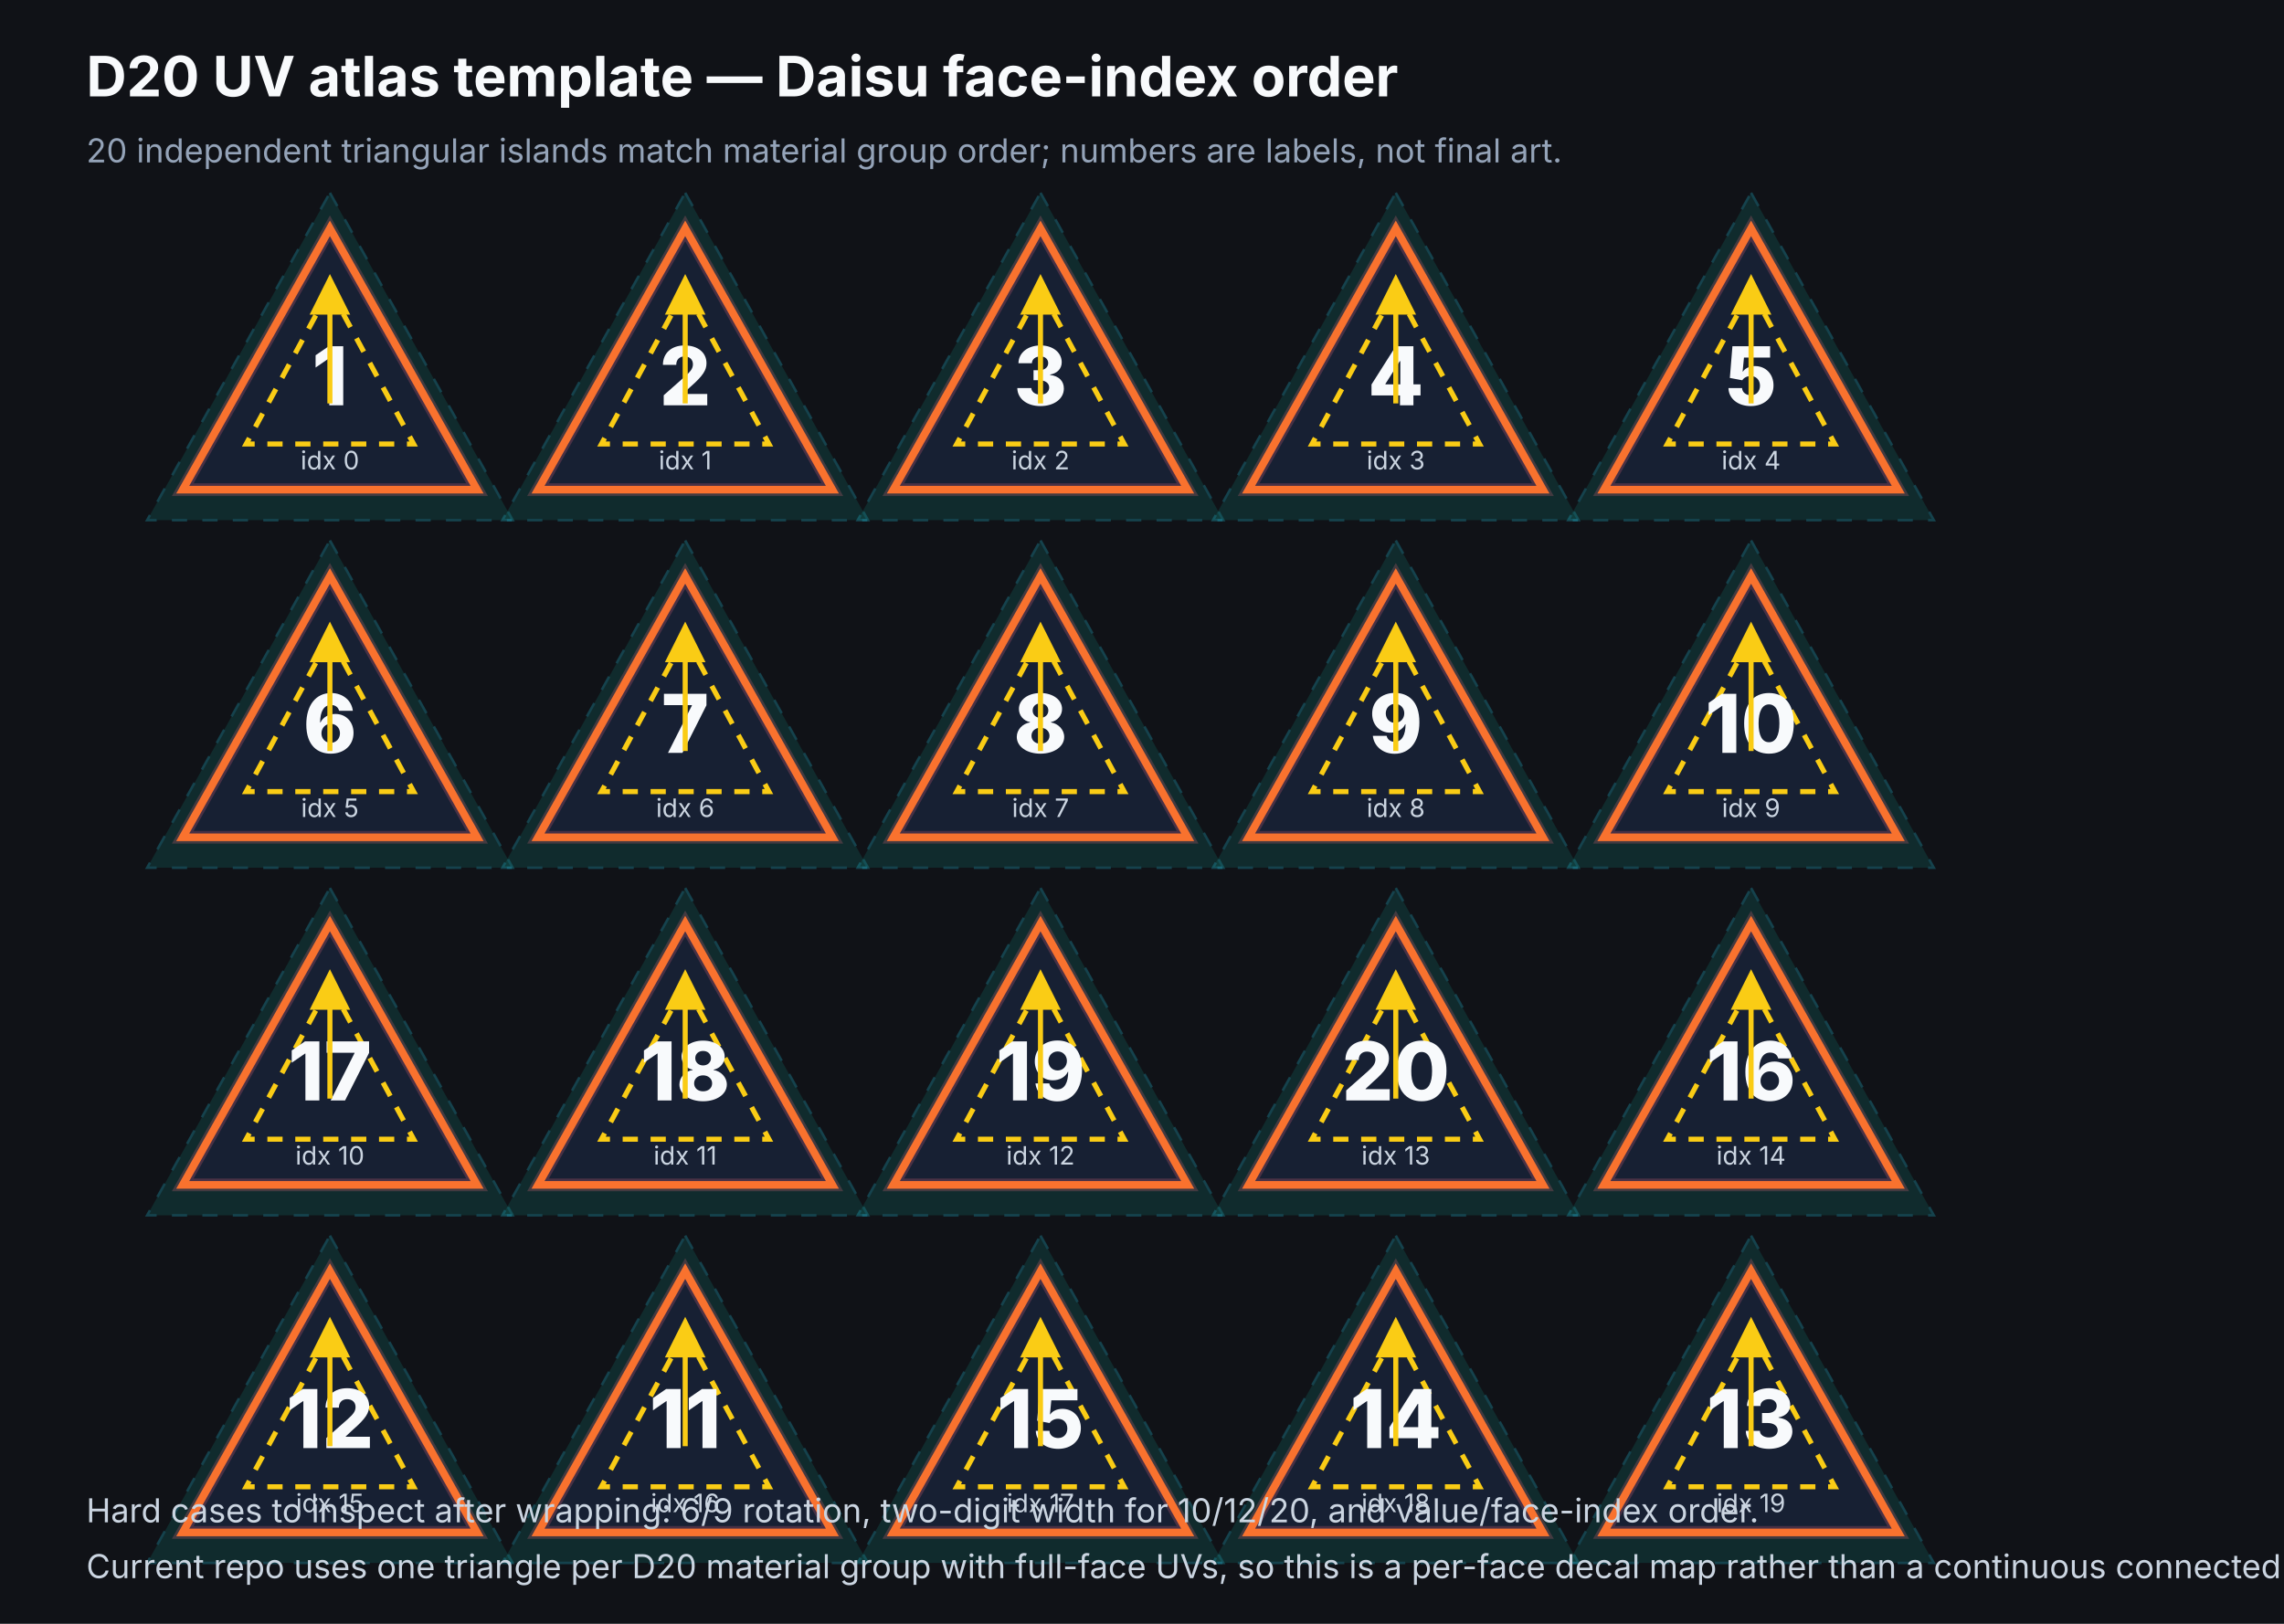
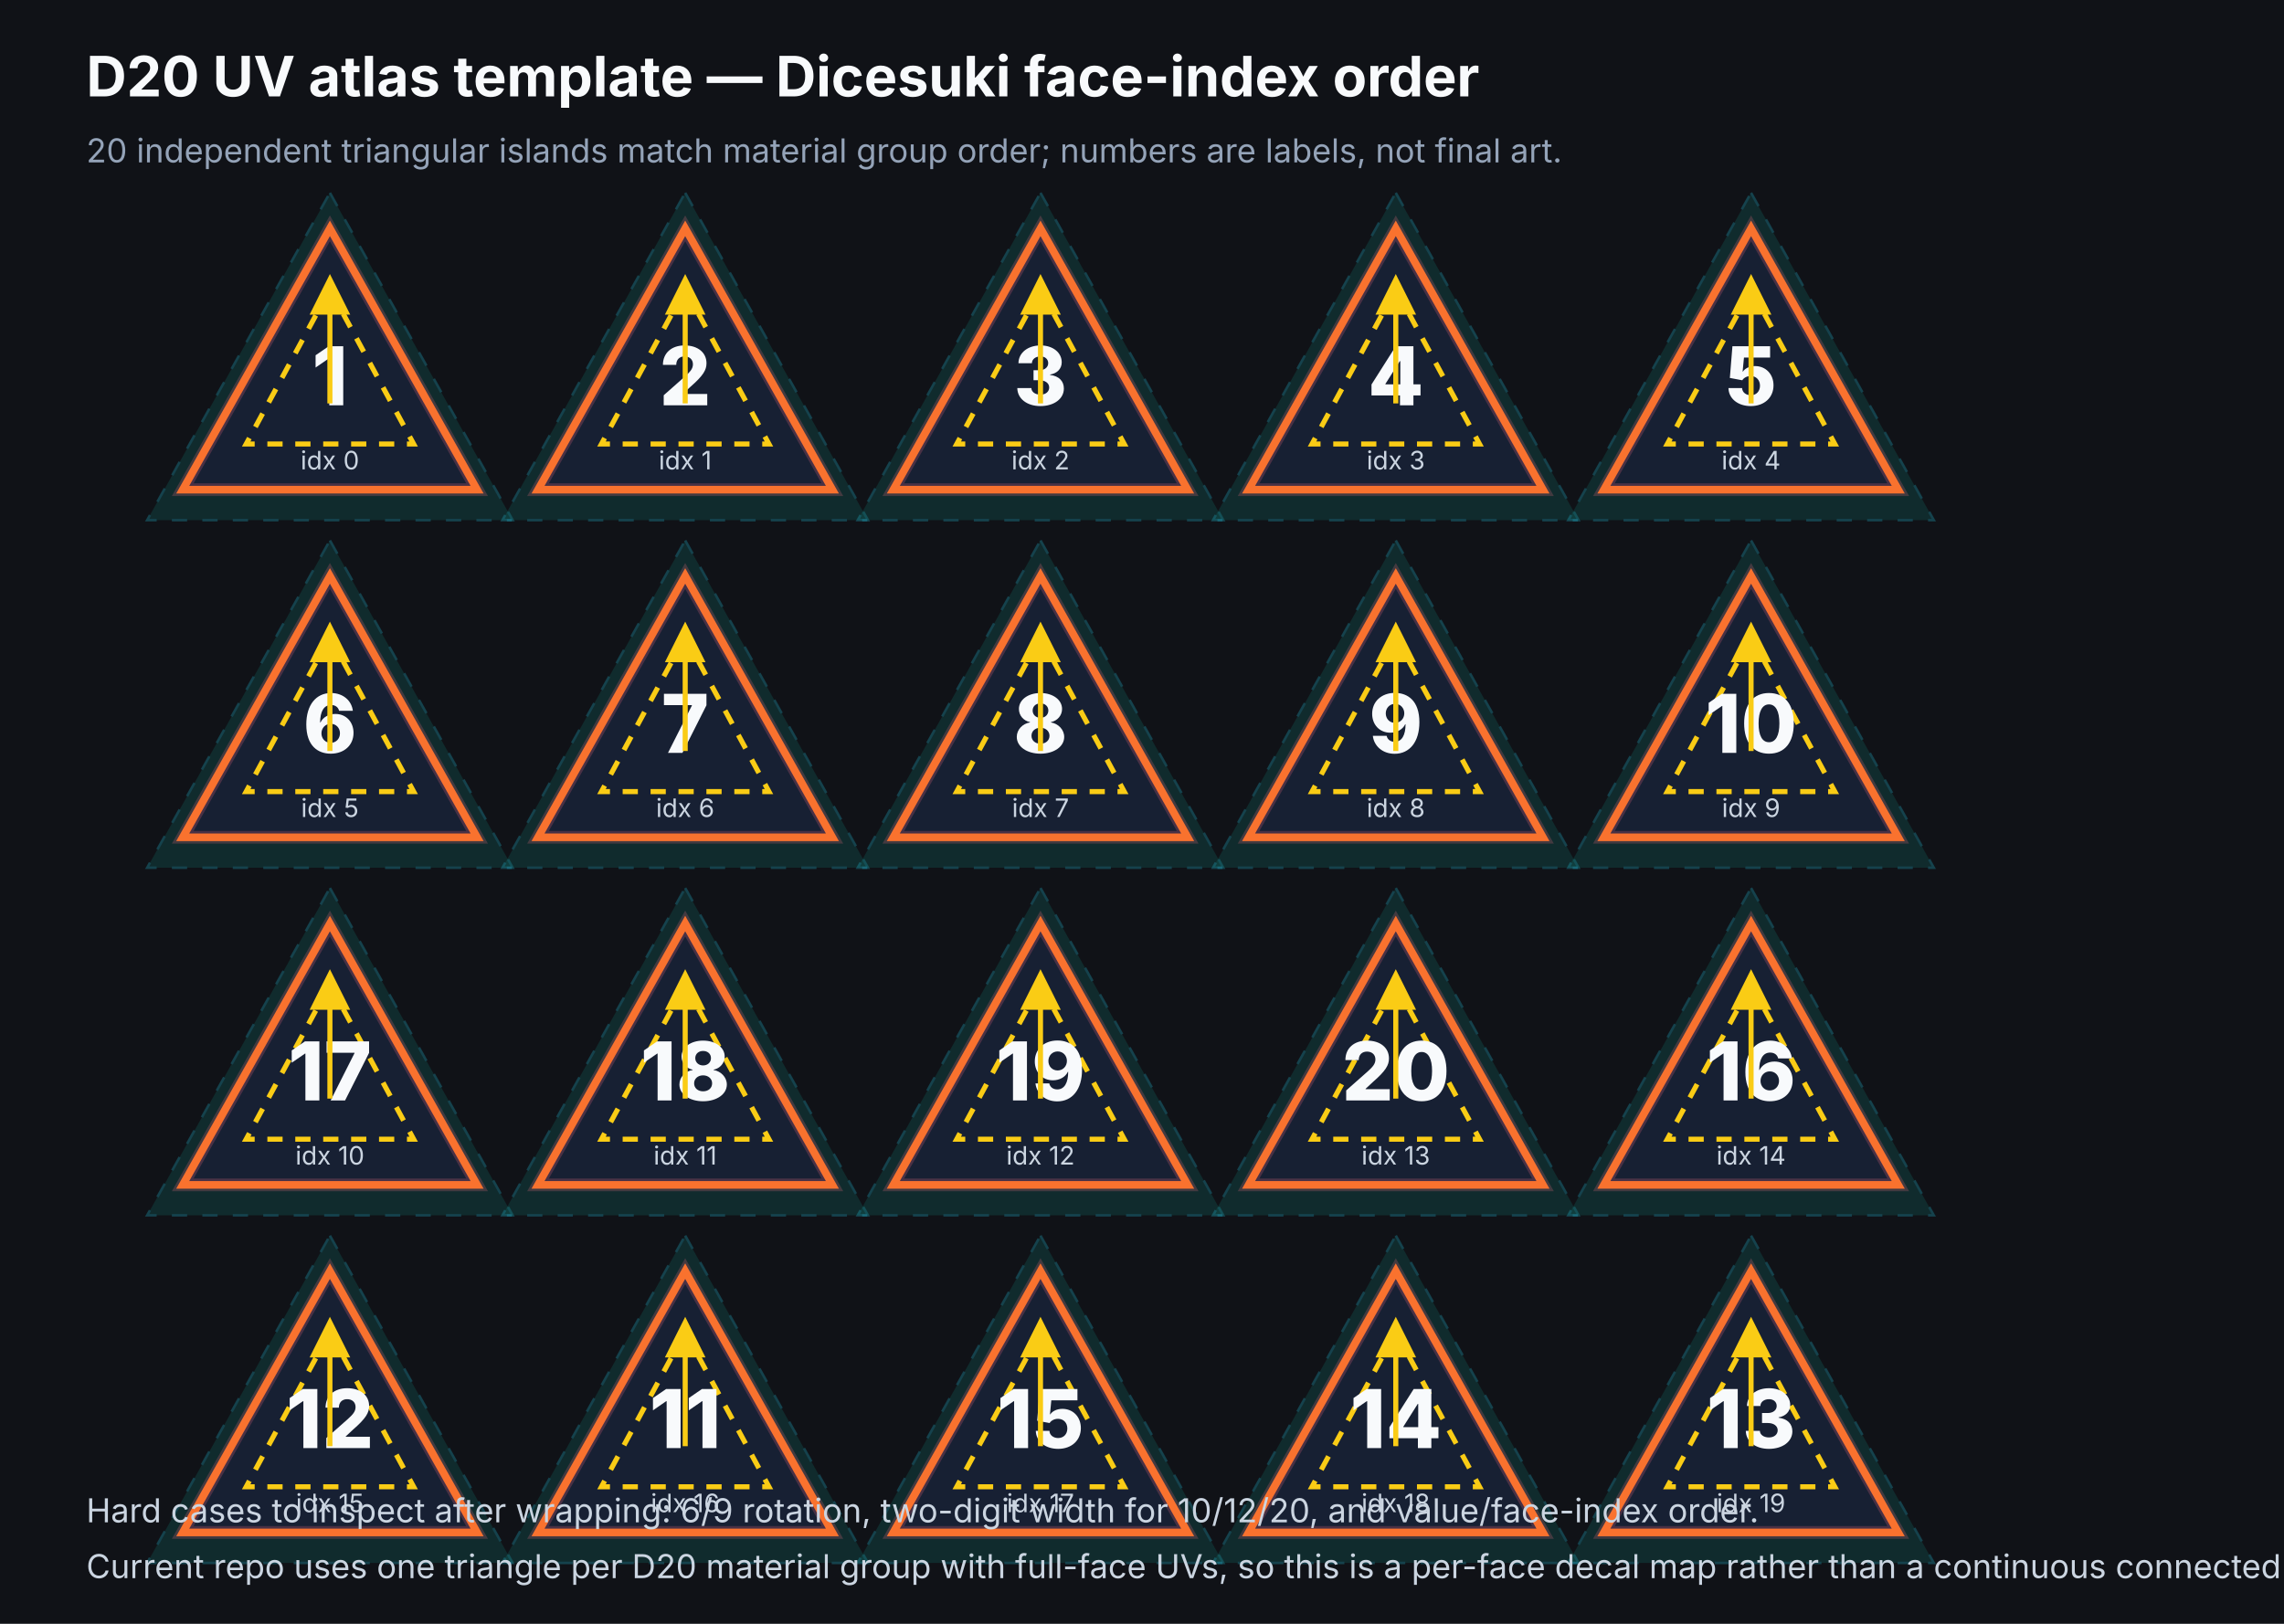
<svg xmlns="http://www.w3.org/2000/svg" width="900" height="640" viewBox="0 0 900 640" role="img" aria-labelledby="title desc">
  <rect width="900" height="640" fill="#101217" />
-   <text x="34" y="38" fill="#f8fafc" font-family="Inter, Arial, sans-serif" font-size="22" font-weight="700">D20 UV atlas template — Daisu face-index order</text>
+   <text x="34" y="38" fill="#f8fafc" font-family="Inter, Arial, sans-serif" font-size="22" font-weight="700">D20 UV atlas template — Dicesuki face-index order</text>
  <text x="34" y="64" fill="#94a3b8" font-family="Inter, Arial, sans-serif" font-size="13">20 independent triangular islands match material group order; numbers are labels, not final art.</text>
  <defs>
    <marker id="arrow" markerWidth="8" markerHeight="8" refX="4" refY="4" orient="auto">
      <path d="M0,0 L8,4 L0,8 Z" fill="#facc15" />
    </marker>
  </defs>
  <g id="face-index-0-value-1">
    <polygon points="130.0,76 202,205 58,205" fill="#0f766e" opacity="0.25" stroke="#22d3ee" stroke-dasharray="6 6" />
    <polygon points="130.0,90 188,193 72,193" fill="#172033" stroke="#f97316" stroke-width="3" />
    <polygon points="130.0,114 163,175 97,175" fill="none" stroke="#facc15" stroke-dasharray="6 5" stroke-width="2" />
    <text x="130.0" y="159.74" fill="#f8fafc" font-family="Inter, Arial, sans-serif" font-size="32" text-anchor="middle" font-weight="800">1</text>
    <text x="130.0" y="185" fill="#cbd5e1" font-family="Inter, Arial, sans-serif" font-size="10" text-anchor="middle">idx 0</text>
    <line x1="130.0" y1="159" x2="130.0" y2="116" stroke="#facc15" stroke-width="2" marker-end="url(#arrow)" />
    <polygon points="130.0,90 188,193 72,193" fill="none" stroke="#fb7185" stroke-width="5" stroke-opacity="0.22" />
  </g>
  <g id="face-index-1-value-2">
    <polygon points="270.0,76 342,205 198,205" fill="#0f766e" opacity="0.25" stroke="#22d3ee" stroke-dasharray="6 6" />
    <polygon points="270.0,90 328,193 212,193" fill="#172033" stroke="#f97316" stroke-width="3" />
    <polygon points="270.0,114 303,175 237,175" fill="none" stroke="#facc15" stroke-dasharray="6 5" stroke-width="2" />
    <text x="270.0" y="159.74" fill="#f8fafc" font-family="Inter, Arial, sans-serif" font-size="32" text-anchor="middle" font-weight="800">2</text>
    <text x="270.0" y="185" fill="#cbd5e1" font-family="Inter, Arial, sans-serif" font-size="10" text-anchor="middle">idx 1</text>
    <line x1="270.0" y1="159" x2="270.0" y2="116" stroke="#facc15" stroke-width="2" marker-end="url(#arrow)" />
    <polygon points="270.0,90 328,193 212,193" fill="none" stroke="#fb7185" stroke-width="5" stroke-opacity="0.22" />
  </g>
  <g id="face-index-2-value-3">
    <polygon points="410.0,76 482,205 338,205" fill="#0f766e" opacity="0.25" stroke="#22d3ee" stroke-dasharray="6 6" />
    <polygon points="410.0,90 468,193 352,193" fill="#172033" stroke="#f97316" stroke-width="3" />
    <polygon points="410.0,114 443,175 377,175" fill="none" stroke="#facc15" stroke-dasharray="6 5" stroke-width="2" />
    <text x="410.0" y="159.74" fill="#f8fafc" font-family="Inter, Arial, sans-serif" font-size="32" text-anchor="middle" font-weight="800">3</text>
    <text x="410.0" y="185" fill="#cbd5e1" font-family="Inter, Arial, sans-serif" font-size="10" text-anchor="middle">idx 2</text>
    <line x1="410.0" y1="159" x2="410.0" y2="116" stroke="#facc15" stroke-width="2" marker-end="url(#arrow)" />
    <polygon points="410.0,90 468,193 352,193" fill="none" stroke="#fb7185" stroke-width="5" stroke-opacity="0.22" />
  </g>
  <g id="face-index-3-value-4">
    <polygon points="550.0,76 622,205 478,205" fill="#0f766e" opacity="0.25" stroke="#22d3ee" stroke-dasharray="6 6" />
    <polygon points="550.0,90 608,193 492,193" fill="#172033" stroke="#f97316" stroke-width="3" />
    <polygon points="550.0,114 583,175 517,175" fill="none" stroke="#facc15" stroke-dasharray="6 5" stroke-width="2" />
    <text x="550.0" y="159.74" fill="#f8fafc" font-family="Inter, Arial, sans-serif" font-size="32" text-anchor="middle" font-weight="800">4</text>
    <text x="550.0" y="185" fill="#cbd5e1" font-family="Inter, Arial, sans-serif" font-size="10" text-anchor="middle">idx 3</text>
    <line x1="550.0" y1="159" x2="550.0" y2="116" stroke="#facc15" stroke-width="2" marker-end="url(#arrow)" />
    <polygon points="550.0,90 608,193 492,193" fill="none" stroke="#fb7185" stroke-width="5" stroke-opacity="0.22" />
  </g>
  <g id="face-index-4-value-5">
    <polygon points="690.0,76 762,205 618,205" fill="#0f766e" opacity="0.25" stroke="#22d3ee" stroke-dasharray="6 6" />
    <polygon points="690.0,90 748,193 632,193" fill="#172033" stroke="#f97316" stroke-width="3" />
    <polygon points="690.0,114 723,175 657,175" fill="none" stroke="#facc15" stroke-dasharray="6 5" stroke-width="2" />
    <text x="690.0" y="159.74" fill="#f8fafc" font-family="Inter, Arial, sans-serif" font-size="32" text-anchor="middle" font-weight="800">5</text>
    <text x="690.0" y="185" fill="#cbd5e1" font-family="Inter, Arial, sans-serif" font-size="10" text-anchor="middle">idx 4</text>
    <line x1="690.0" y1="159" x2="690.0" y2="116" stroke="#facc15" stroke-width="2" marker-end="url(#arrow)" />
    <polygon points="690.0,90 748,193 632,193" fill="none" stroke="#fb7185" stroke-width="5" stroke-opacity="0.22" />
  </g>
  <g id="face-index-5-value-6">
    <polygon points="130.0,213 202,342 58,342" fill="#0f766e" opacity="0.25" stroke="#22d3ee" stroke-dasharray="6 6" />
    <polygon points="130.0,227 188,330 72,330" fill="#172033" stroke="#f97316" stroke-width="3" />
    <polygon points="130.0,251 163,312 97,312" fill="none" stroke="#facc15" stroke-dasharray="6 5" stroke-width="2" />
    <text x="130.0" y="296.74" fill="#f8fafc" font-family="Inter, Arial, sans-serif" font-size="32" text-anchor="middle" font-weight="800">6</text>
    <text x="130.0" y="322" fill="#cbd5e1" font-family="Inter, Arial, sans-serif" font-size="10" text-anchor="middle">idx 5</text>
    <line x1="130.0" y1="296" x2="130.0" y2="253" stroke="#facc15" stroke-width="2" marker-end="url(#arrow)" />
    <polygon points="130.0,227 188,330 72,330" fill="none" stroke="#fb7185" stroke-width="5" stroke-opacity="0.22" />
  </g>
  <g id="face-index-6-value-7">
    <polygon points="270.0,213 342,342 198,342" fill="#0f766e" opacity="0.25" stroke="#22d3ee" stroke-dasharray="6 6" />
    <polygon points="270.0,227 328,330 212,330" fill="#172033" stroke="#f97316" stroke-width="3" />
    <polygon points="270.0,251 303,312 237,312" fill="none" stroke="#facc15" stroke-dasharray="6 5" stroke-width="2" />
    <text x="270.0" y="296.74" fill="#f8fafc" font-family="Inter, Arial, sans-serif" font-size="32" text-anchor="middle" font-weight="800">7</text>
    <text x="270.0" y="322" fill="#cbd5e1" font-family="Inter, Arial, sans-serif" font-size="10" text-anchor="middle">idx 6</text>
    <line x1="270.0" y1="296" x2="270.0" y2="253" stroke="#facc15" stroke-width="2" marker-end="url(#arrow)" />
    <polygon points="270.0,227 328,330 212,330" fill="none" stroke="#fb7185" stroke-width="5" stroke-opacity="0.22" />
  </g>
  <g id="face-index-7-value-8">
    <polygon points="410.0,213 482,342 338,342" fill="#0f766e" opacity="0.25" stroke="#22d3ee" stroke-dasharray="6 6" />
    <polygon points="410.0,227 468,330 352,330" fill="#172033" stroke="#f97316" stroke-width="3" />
    <polygon points="410.0,251 443,312 377,312" fill="none" stroke="#facc15" stroke-dasharray="6 5" stroke-width="2" />
    <text x="410.0" y="296.74" fill="#f8fafc" font-family="Inter, Arial, sans-serif" font-size="32" text-anchor="middle" font-weight="800">8</text>
    <text x="410.0" y="322" fill="#cbd5e1" font-family="Inter, Arial, sans-serif" font-size="10" text-anchor="middle">idx 7</text>
    <line x1="410.0" y1="296" x2="410.0" y2="253" stroke="#facc15" stroke-width="2" marker-end="url(#arrow)" />
    <polygon points="410.0,227 468,330 352,330" fill="none" stroke="#fb7185" stroke-width="5" stroke-opacity="0.22" />
  </g>
  <g id="face-index-8-value-9">
    <polygon points="550.0,213 622,342 478,342" fill="#0f766e" opacity="0.25" stroke="#22d3ee" stroke-dasharray="6 6" />
    <polygon points="550.0,227 608,330 492,330" fill="#172033" stroke="#f97316" stroke-width="3" />
    <polygon points="550.0,251 583,312 517,312" fill="none" stroke="#facc15" stroke-dasharray="6 5" stroke-width="2" />
    <text x="550.0" y="296.74" fill="#f8fafc" font-family="Inter, Arial, sans-serif" font-size="32" text-anchor="middle" font-weight="800">9</text>
    <text x="550.0" y="322" fill="#cbd5e1" font-family="Inter, Arial, sans-serif" font-size="10" text-anchor="middle">idx 8</text>
    <line x1="550.0" y1="296" x2="550.0" y2="253" stroke="#facc15" stroke-width="2" marker-end="url(#arrow)" />
    <polygon points="550.0,227 608,330 492,330" fill="none" stroke="#fb7185" stroke-width="5" stroke-opacity="0.22" />
  </g>
  <g id="face-index-9-value-10">
    <polygon points="690.0,213 762,342 618,342" fill="#0f766e" opacity="0.25" stroke="#22d3ee" stroke-dasharray="6 6" />
    <polygon points="690.0,227 748,330 632,330" fill="#172033" stroke="#f97316" stroke-width="3" />
    <polygon points="690.0,251 723,312 657,312" fill="none" stroke="#facc15" stroke-dasharray="6 5" stroke-width="2" />
    <text x="690.0" y="296.74" fill="#f8fafc" font-family="Inter, Arial, sans-serif" font-size="32" text-anchor="middle" font-weight="800">10</text>
    <text x="690.0" y="322" fill="#cbd5e1" font-family="Inter, Arial, sans-serif" font-size="10" text-anchor="middle">idx 9</text>
    <line x1="690.0" y1="296" x2="690.0" y2="253" stroke="#facc15" stroke-width="2" marker-end="url(#arrow)" />
    <polygon points="690.0,227 748,330 632,330" fill="none" stroke="#fb7185" stroke-width="5" stroke-opacity="0.22" />
  </g>
  <g id="face-index-10-value-17">
    <polygon points="130.0,350 202,479 58,479" fill="#0f766e" opacity="0.25" stroke="#22d3ee" stroke-dasharray="6 6" />
    <polygon points="130.0,364 188,467 72,467" fill="#172033" stroke="#f97316" stroke-width="3" />
    <polygon points="130.0,388 163,449 97,449" fill="none" stroke="#facc15" stroke-dasharray="6 5" stroke-width="2" />
    <text x="130.0" y="433.74" fill="#f8fafc" font-family="Inter, Arial, sans-serif" font-size="32" text-anchor="middle" font-weight="800">17</text>
    <text x="130.0" y="459" fill="#cbd5e1" font-family="Inter, Arial, sans-serif" font-size="10" text-anchor="middle">idx 10</text>
    <line x1="130.0" y1="433" x2="130.0" y2="390" stroke="#facc15" stroke-width="2" marker-end="url(#arrow)" />
    <polygon points="130.0,364 188,467 72,467" fill="none" stroke="#fb7185" stroke-width="5" stroke-opacity="0.22" />
  </g>
  <g id="face-index-11-value-18">
    <polygon points="270.0,350 342,479 198,479" fill="#0f766e" opacity="0.25" stroke="#22d3ee" stroke-dasharray="6 6" />
    <polygon points="270.0,364 328,467 212,467" fill="#172033" stroke="#f97316" stroke-width="3" />
    <polygon points="270.0,388 303,449 237,449" fill="none" stroke="#facc15" stroke-dasharray="6 5" stroke-width="2" />
    <text x="270.0" y="433.74" fill="#f8fafc" font-family="Inter, Arial, sans-serif" font-size="32" text-anchor="middle" font-weight="800">18</text>
    <text x="270.0" y="459" fill="#cbd5e1" font-family="Inter, Arial, sans-serif" font-size="10" text-anchor="middle">idx 11</text>
    <line x1="270.0" y1="433" x2="270.0" y2="390" stroke="#facc15" stroke-width="2" marker-end="url(#arrow)" />
    <polygon points="270.0,364 328,467 212,467" fill="none" stroke="#fb7185" stroke-width="5" stroke-opacity="0.22" />
  </g>
  <g id="face-index-12-value-19">
    <polygon points="410.0,350 482,479 338,479" fill="#0f766e" opacity="0.25" stroke="#22d3ee" stroke-dasharray="6 6" />
    <polygon points="410.0,364 468,467 352,467" fill="#172033" stroke="#f97316" stroke-width="3" />
    <polygon points="410.0,388 443,449 377,449" fill="none" stroke="#facc15" stroke-dasharray="6 5" stroke-width="2" />
    <text x="410.0" y="433.74" fill="#f8fafc" font-family="Inter, Arial, sans-serif" font-size="32" text-anchor="middle" font-weight="800">19</text>
    <text x="410.0" y="459" fill="#cbd5e1" font-family="Inter, Arial, sans-serif" font-size="10" text-anchor="middle">idx 12</text>
    <line x1="410.0" y1="433" x2="410.0" y2="390" stroke="#facc15" stroke-width="2" marker-end="url(#arrow)" />
    <polygon points="410.0,364 468,467 352,467" fill="none" stroke="#fb7185" stroke-width="5" stroke-opacity="0.22" />
  </g>
  <g id="face-index-13-value-20">
    <polygon points="550.0,350 622,479 478,479" fill="#0f766e" opacity="0.25" stroke="#22d3ee" stroke-dasharray="6 6" />
    <polygon points="550.0,364 608,467 492,467" fill="#172033" stroke="#f97316" stroke-width="3" />
    <polygon points="550.0,388 583,449 517,449" fill="none" stroke="#facc15" stroke-dasharray="6 5" stroke-width="2" />
    <text x="550.0" y="433.74" fill="#f8fafc" font-family="Inter, Arial, sans-serif" font-size="32" text-anchor="middle" font-weight="800">20</text>
    <text x="550.0" y="459" fill="#cbd5e1" font-family="Inter, Arial, sans-serif" font-size="10" text-anchor="middle">idx 13</text>
    <line x1="550.0" y1="433" x2="550.0" y2="390" stroke="#facc15" stroke-width="2" marker-end="url(#arrow)" />
    <polygon points="550.0,364 608,467 492,467" fill="none" stroke="#fb7185" stroke-width="5" stroke-opacity="0.22" />
  </g>
  <g id="face-index-14-value-16">
    <polygon points="690.0,350 762,479 618,479" fill="#0f766e" opacity="0.25" stroke="#22d3ee" stroke-dasharray="6 6" />
    <polygon points="690.0,364 748,467 632,467" fill="#172033" stroke="#f97316" stroke-width="3" />
    <polygon points="690.0,388 723,449 657,449" fill="none" stroke="#facc15" stroke-dasharray="6 5" stroke-width="2" />
    <text x="690.0" y="433.74" fill="#f8fafc" font-family="Inter, Arial, sans-serif" font-size="32" text-anchor="middle" font-weight="800">16</text>
    <text x="690.0" y="459" fill="#cbd5e1" font-family="Inter, Arial, sans-serif" font-size="10" text-anchor="middle">idx 14</text>
    <line x1="690.0" y1="433" x2="690.0" y2="390" stroke="#facc15" stroke-width="2" marker-end="url(#arrow)" />
    <polygon points="690.0,364 748,467 632,467" fill="none" stroke="#fb7185" stroke-width="5" stroke-opacity="0.22" />
  </g>
  <g id="face-index-15-value-12">
    <polygon points="130.0,487 202,616 58,616" fill="#0f766e" opacity="0.25" stroke="#22d3ee" stroke-dasharray="6 6" />
    <polygon points="130.0,501 188,604 72,604" fill="#172033" stroke="#f97316" stroke-width="3" />
    <polygon points="130.0,525 163,586 97,586" fill="none" stroke="#facc15" stroke-dasharray="6 5" stroke-width="2" />
    <text x="130.0" y="570.74" fill="#f8fafc" font-family="Inter, Arial, sans-serif" font-size="32" text-anchor="middle" font-weight="800">12</text>
    <text x="130.0" y="596" fill="#cbd5e1" font-family="Inter, Arial, sans-serif" font-size="10" text-anchor="middle">idx 15</text>
    <line x1="130.0" y1="570" x2="130.0" y2="527" stroke="#facc15" stroke-width="2" marker-end="url(#arrow)" />
    <polygon points="130.0,501 188,604 72,604" fill="none" stroke="#fb7185" stroke-width="5" stroke-opacity="0.22" />
  </g>
  <g id="face-index-16-value-11">
    <polygon points="270.0,487 342,616 198,616" fill="#0f766e" opacity="0.25" stroke="#22d3ee" stroke-dasharray="6 6" />
    <polygon points="270.0,501 328,604 212,604" fill="#172033" stroke="#f97316" stroke-width="3" />
    <polygon points="270.0,525 303,586 237,586" fill="none" stroke="#facc15" stroke-dasharray="6 5" stroke-width="2" />
    <text x="270.0" y="570.74" fill="#f8fafc" font-family="Inter, Arial, sans-serif" font-size="32" text-anchor="middle" font-weight="800">11</text>
    <text x="270.0" y="596" fill="#cbd5e1" font-family="Inter, Arial, sans-serif" font-size="10" text-anchor="middle">idx 16</text>
    <line x1="270.0" y1="570" x2="270.0" y2="527" stroke="#facc15" stroke-width="2" marker-end="url(#arrow)" />
    <polygon points="270.0,501 328,604 212,604" fill="none" stroke="#fb7185" stroke-width="5" stroke-opacity="0.22" />
  </g>
  <g id="face-index-17-value-15">
    <polygon points="410.0,487 482,616 338,616" fill="#0f766e" opacity="0.25" stroke="#22d3ee" stroke-dasharray="6 6" />
    <polygon points="410.0,501 468,604 352,604" fill="#172033" stroke="#f97316" stroke-width="3" />
    <polygon points="410.0,525 443,586 377,586" fill="none" stroke="#facc15" stroke-dasharray="6 5" stroke-width="2" />
    <text x="410.0" y="570.74" fill="#f8fafc" font-family="Inter, Arial, sans-serif" font-size="32" text-anchor="middle" font-weight="800">15</text>
    <text x="410.0" y="596" fill="#cbd5e1" font-family="Inter, Arial, sans-serif" font-size="10" text-anchor="middle">idx 17</text>
    <line x1="410.0" y1="570" x2="410.0" y2="527" stroke="#facc15" stroke-width="2" marker-end="url(#arrow)" />
    <polygon points="410.0,501 468,604 352,604" fill="none" stroke="#fb7185" stroke-width="5" stroke-opacity="0.22" />
  </g>
  <g id="face-index-18-value-14">
    <polygon points="550.0,487 622,616 478,616" fill="#0f766e" opacity="0.25" stroke="#22d3ee" stroke-dasharray="6 6" />
    <polygon points="550.0,501 608,604 492,604" fill="#172033" stroke="#f97316" stroke-width="3" />
    <polygon points="550.0,525 583,586 517,586" fill="none" stroke="#facc15" stroke-dasharray="6 5" stroke-width="2" />
    <text x="550.0" y="570.74" fill="#f8fafc" font-family="Inter, Arial, sans-serif" font-size="32" text-anchor="middle" font-weight="800">14</text>
    <text x="550.0" y="596" fill="#cbd5e1" font-family="Inter, Arial, sans-serif" font-size="10" text-anchor="middle">idx 18</text>
    <line x1="550.0" y1="570" x2="550.0" y2="527" stroke="#facc15" stroke-width="2" marker-end="url(#arrow)" />
    <polygon points="550.0,501 608,604 492,604" fill="none" stroke="#fb7185" stroke-width="5" stroke-opacity="0.22" />
  </g>
  <g id="face-index-19-value-13">
    <polygon points="690.0,487 762,616 618,616" fill="#0f766e" opacity="0.25" stroke="#22d3ee" stroke-dasharray="6 6" />
    <polygon points="690.0,501 748,604 632,604" fill="#172033" stroke="#f97316" stroke-width="3" />
    <polygon points="690.0,525 723,586 657,586" fill="none" stroke="#facc15" stroke-dasharray="6 5" stroke-width="2" />
    <text x="690.0" y="570.74" fill="#f8fafc" font-family="Inter, Arial, sans-serif" font-size="32" text-anchor="middle" font-weight="800">13</text>
    <text x="690.0" y="596" fill="#cbd5e1" font-family="Inter, Arial, sans-serif" font-size="10" text-anchor="middle">idx 19</text>
    <line x1="690.0" y1="570" x2="690.0" y2="527" stroke="#facc15" stroke-width="2" marker-end="url(#arrow)" />
    <polygon points="690.0,501 748,604 632,604" fill="none" stroke="#fb7185" stroke-width="5" stroke-opacity="0.22" />
  </g>
  <g font-family="Inter, Arial, sans-serif" font-size="13" fill="#cbd5e1">
    <text x="34" y="600">Hard cases to inspect after wrapping: 6/9 rotation, two-digit width for 10/12/20, and value/face-index order.</text>
    <text x="34" y="622">Current repo uses one triangle per D20 material group with full-face UVs, so this is a per-face decal map rather than a continuous connected unwrap.</text>
  </g>
</svg>
